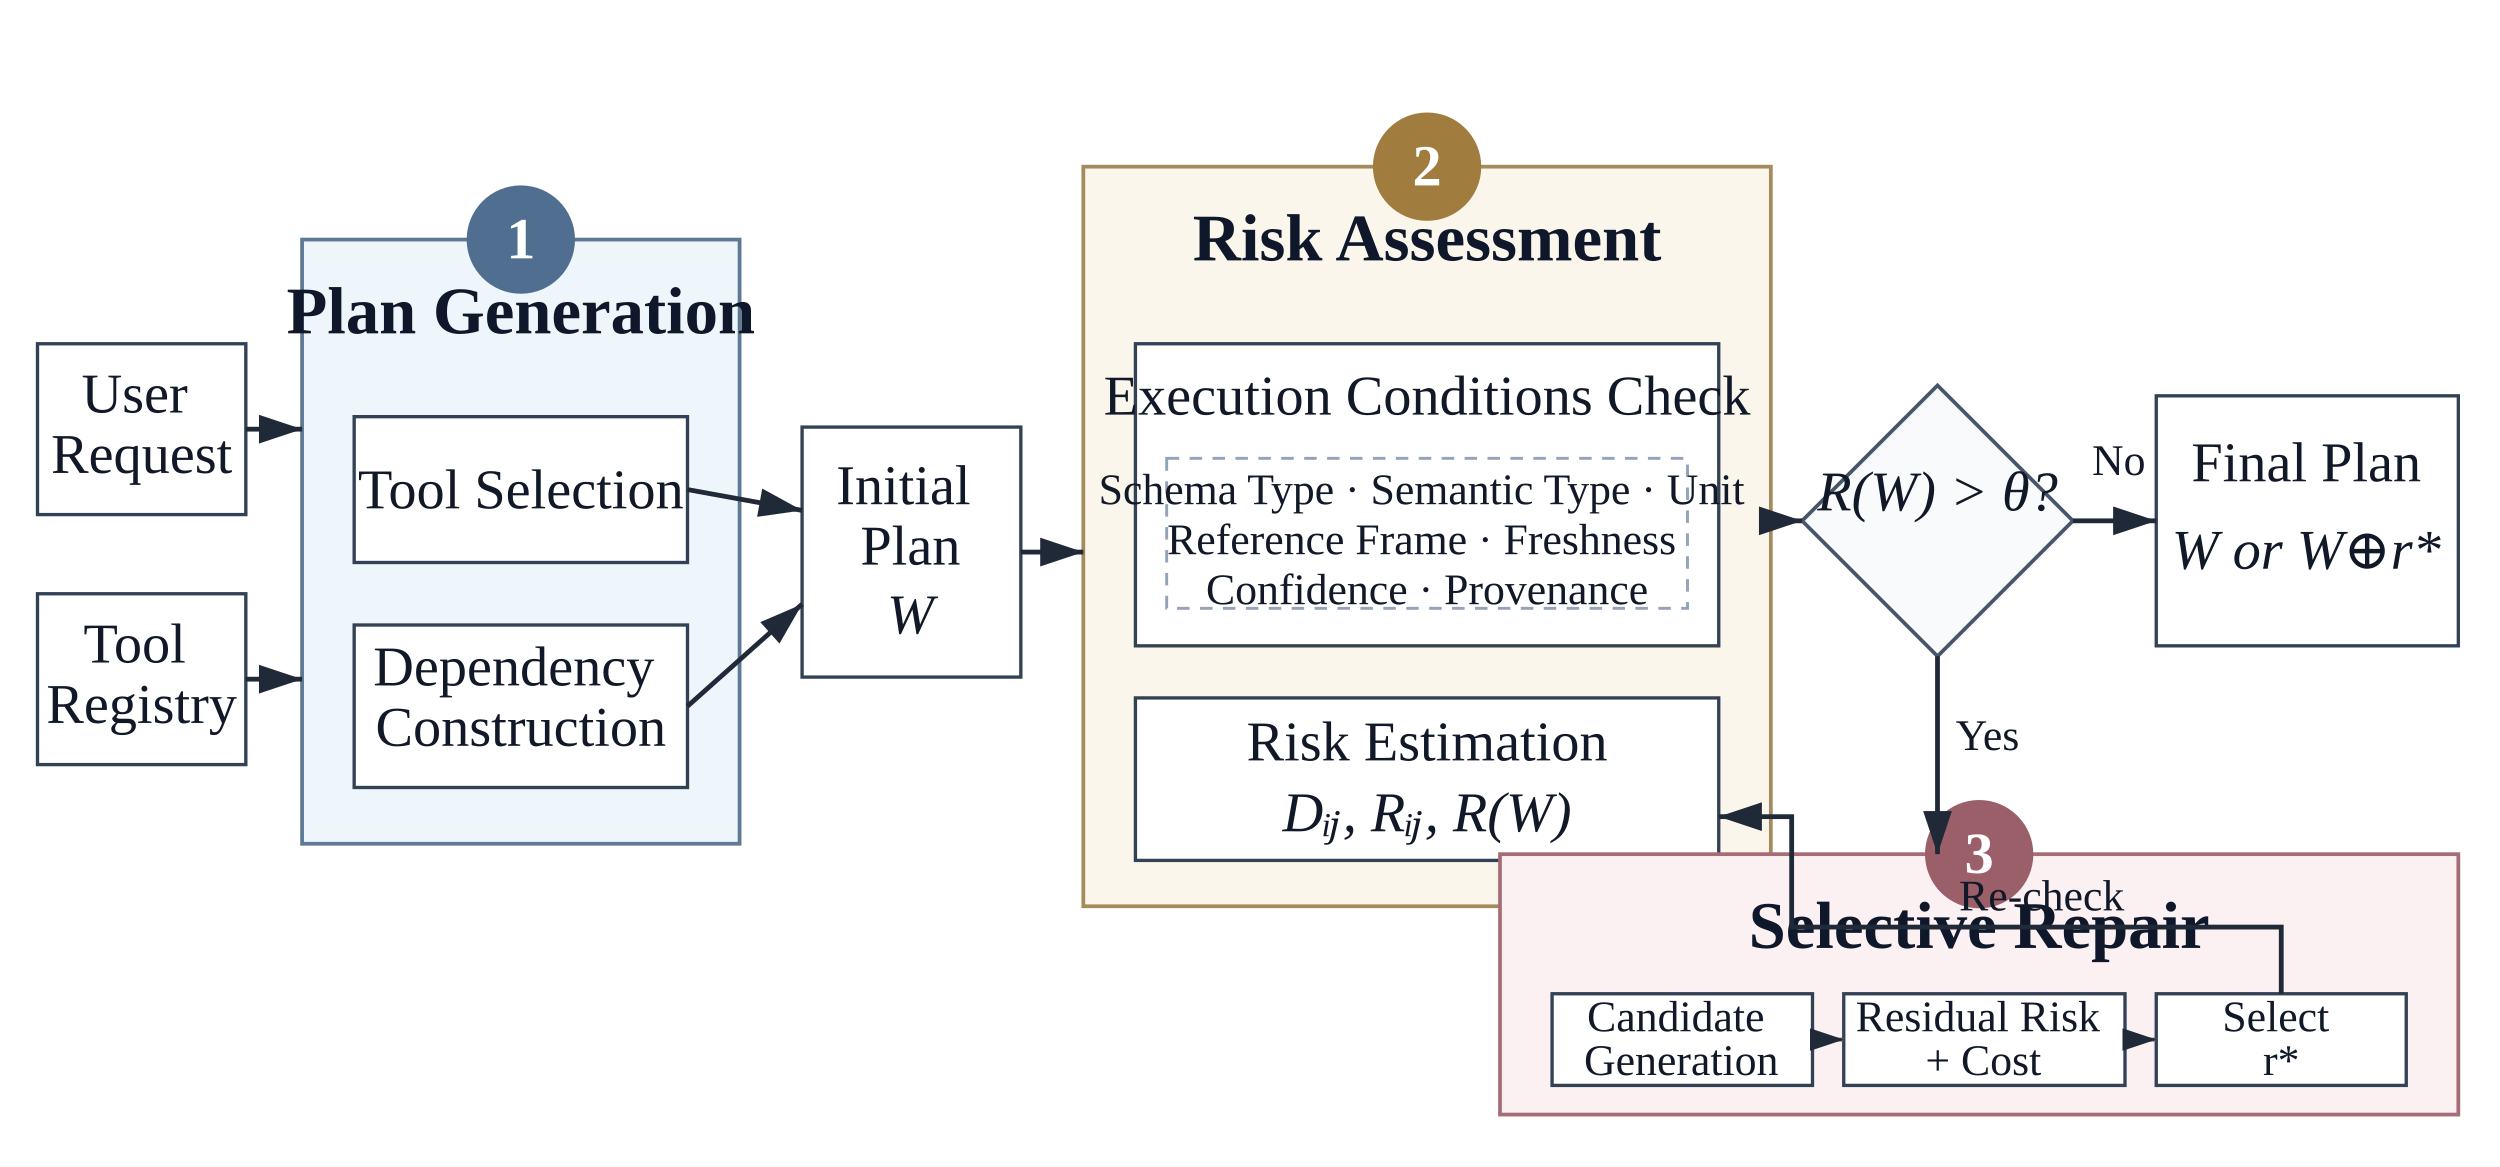
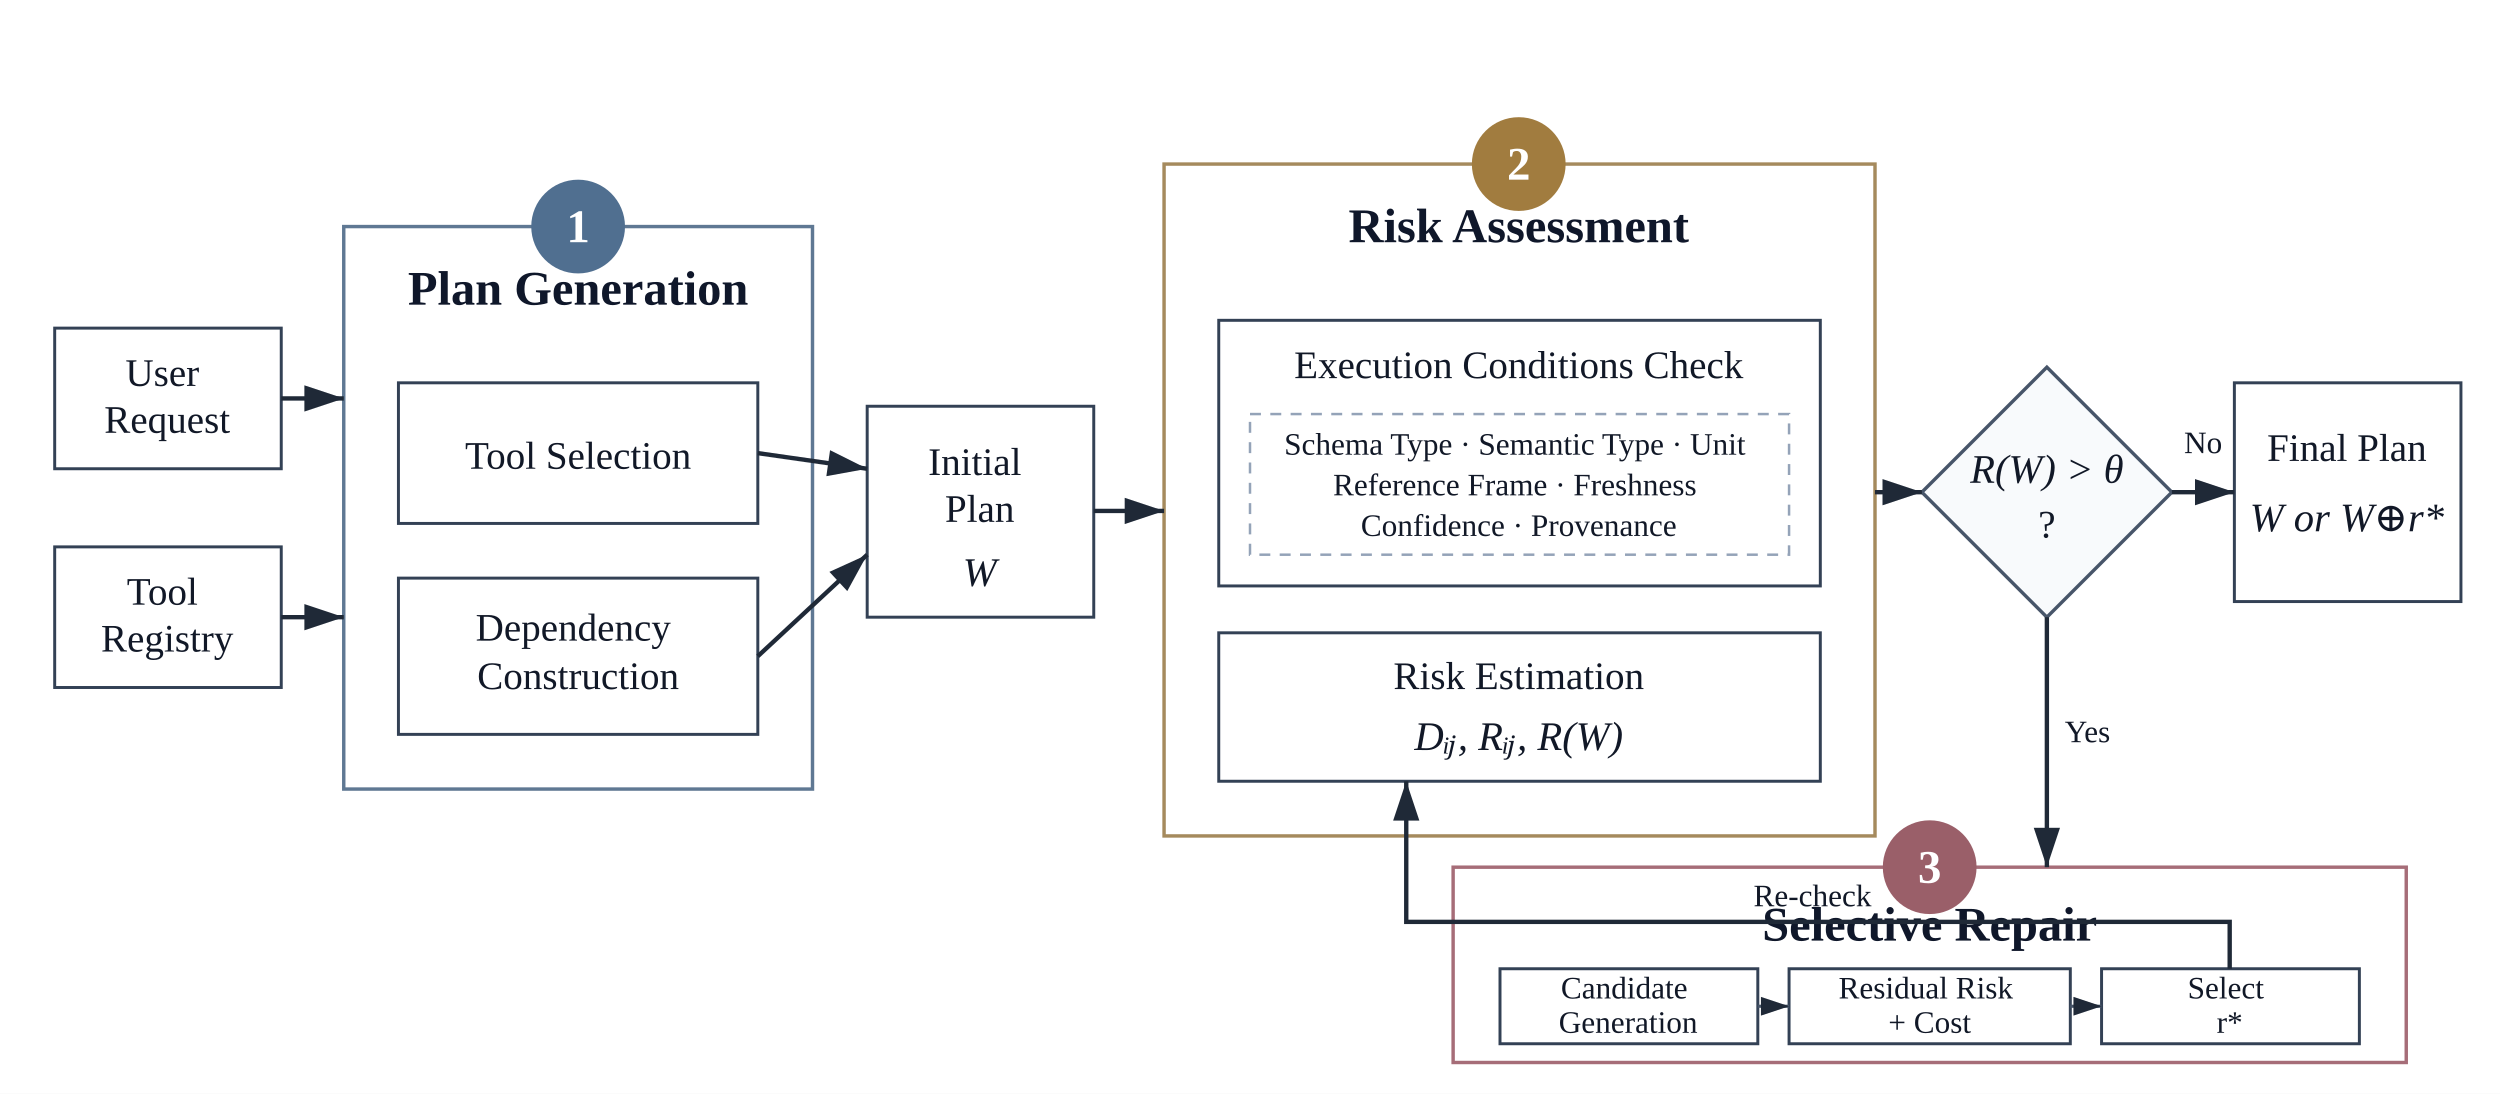
- <svg xmlns="http://www.w3.org/2000/svg" width="1200" height="560" viewBox="0 0 1200 560" preserveAspectRatio="xMidYMid meet">
+ <svg xmlns="http://www.w3.org/2000/svg" width="1600" height="700" viewBox="0 0 1600 700" preserveAspectRatio="xMidYMid meet">
  <defs>
    <marker id="arrow" markerWidth="10" markerHeight="10" refX="9" refY="3" orient="auto" markerUnits="strokeWidth">
      <path d="M0,0 L0,6 L9,3 z" fill="#1f2937" />
    </marker>
    <style>
-       .panel{stroke-width:1.8}
-       .box{fill:#ffffff;stroke:#334155;stroke-width:1.6}
-       .dash{fill:#ffffff;stroke:#94a3b8;stroke-width:1.4;stroke-dasharray:6 5}
-       .num{font:700 28px 'Times New Roman',serif;fill:#ffffff;text-anchor:middle}
-       .head{font:700 32px 'Times New Roman',serif;fill:#0f172a;text-anchor:middle}
-       .main{font:400 27px 'Times New Roman',serif;fill:#111827;text-anchor:middle}
-       .small{font:400 21px 'Times New Roman',serif;fill:#111827;text-anchor:middle}
-       .math{font:italic 27px 'Times New Roman',serif;fill:#111827;text-anchor:middle}
-       .line{stroke:#1f2937;stroke-width:2.3;fill:none;marker-end:url(#arrow)}
-       .thin{stroke:#475569;stroke-width:1.8;fill:none;marker-end:url(#arrow)}
+       .panel{stroke-width:2.2;fill:#fff}
+       .box{fill:#fff;stroke:#334155;stroke-width:1.9}
+       .dash{fill:#fff;stroke:#94a3b8;stroke-width:1.6;stroke-dasharray:7 6}
+       .num{font:700 30px 'Times New Roman',serif;fill:#fff;text-anchor:middle}
+       .head{font:700 31px 'Times New Roman',serif;fill:#0f172a;text-anchor:middle}
+       .main{font:400 25px 'Times New Roman',serif;fill:#111827;text-anchor:middle}
+       .small{font:400 20px 'Times New Roman',serif;fill:#111827;text-anchor:middle}
+       .math{font:italic 26px 'Times New Roman',serif;fill:#111827;text-anchor:middle}
+       .line{stroke:#1f2937;stroke-width:2.8;fill:none;marker-end:url(#arrow)}
+       .thin{stroke:#475569;stroke-width:2;fill:none;marker-end:url(#arrow)}
    </style>
  </defs>
-   <rect x="0" y="0" width="1200" height="560" fill="#ffffff" />
-   <rect x="18" y="165" width="100" height="82" class="box" />
-   <text x="68" y="198" class="main">
-     <tspan x="68">User</tspan>
-     <tspan x="68" dy="29">Request</tspan>
+   <rect x="0" y="0" width="1600" height="700" fill="#ffffff" />
+   <rect x="35" y="210" width="145" height="90" class="box" />
+   <text x="107" y="247" class="main">
+     <tspan x="107">User</tspan>
+     <tspan x="107" dy="30">Request</tspan>
  </text>
-   <rect x="18" y="285" width="100" height="82" class="box" />
-   <text x="68" y="318" class="main">
-     <tspan x="68">Tool</tspan>
-     <tspan x="68" dy="29">Registry</tspan>
+   <rect x="35" y="350" width="145" height="90" class="box" />
+   <text x="107" y="387" class="main">
+     <tspan x="107">Tool</tspan>
+     <tspan x="107" dy="30">Registry</tspan>
  </text>
-   <rect x="145" y="115" width="210" height="290" fill="#eef5fb" stroke="#5f7893" class="panel" />
-   <circle cx="250" cy="115" r="26" fill="#506f90" />
-   <text x="250" y="124" class="num">1</text>
-   <text x="250" y="160" class="head">Plan Generation</text>
-   <rect x="170" y="200" width="160" height="70" class="box" />
-   <text x="250" y="244" class="main">Tool Selection</text>
-   <rect x="170" y="300" width="160" height="78" class="box" />
-   <text x="250" y="329" class="main">
-     <tspan x="250">Dependency</tspan>
-     <tspan x="250" dy="29">Construction</tspan>
+   <rect x="220" y="145" width="300" height="360" fill="#eef5fb" stroke="#5f7893" class="panel" />
+   <circle cx="370" cy="145" r="30" fill="#506f90" />
+   <text x="370" y="155" class="num">1</text>
+   <text x="370" y="195" class="head">Plan Generation</text>
+   <rect x="255" y="245" width="230" height="90" class="box" />
+   <text x="370" y="300" class="main">Tool Selection</text>
+   <rect x="255" y="370" width="230" height="100" class="box" />
+   <text x="370" y="410" class="main">
+     <tspan x="370">Dependency</tspan>
+     <tspan x="370" dy="31">Construction</tspan>
  </text>
-   <rect x="385" y="205" width="105" height="120" class="box" />
-   <text x="437" y="242" class="main">
-     <tspan x="437">Initial</tspan>
-     <tspan x="437" dy="29">Plan</tspan>
+   <rect x="555" y="260" width="145" height="135" class="box" />
+   <text x="627" y="304" class="main">
+     <tspan x="627">Initial</tspan>
+     <tspan x="627" dy="30">Plan</tspan>
  </text>
-   <text x="437" y="304" class="math">W</text>
-   <rect x="520" y="80" width="330" height="355" fill="#fbf6ec" stroke="#a58a5d" class="panel" />
-   <circle cx="685" cy="80" r="26" fill="#a17c3f" />
-   <text x="685" y="89" class="num">2</text>
-   <text x="685" y="125" class="head">Risk Assessment</text>
-   <rect x="545" y="165" width="280" height="145" class="box" />
-   <text x="685" y="199" class="main">Execution Conditions Check</text>
-   <rect x="560" y="220" width="250" height="72" class="dash" />
-   <text x="685" y="242" class="small">
-     <tspan x="685">Schema Type · Semantic Type · Unit</tspan>
-     <tspan x="685" dy="24">Reference Frame · Freshness</tspan>
-     <tspan x="685" dy="24">Confidence · Provenance</tspan>
+   <text x="627" y="375" class="math">W</text>
+   <rect x="745" y="105" width="455" height="430" fill="#fbf6ec" stroke="#a58a5d" class="panel" />
+   <circle cx="972" cy="105" r="30" fill="#a17c3f" />
+   <text x="972" y="115" class="num">2</text>
+   <text x="972" y="155" class="head">Risk Assessment</text>
+   <rect x="780" y="205" width="385" height="170" class="box" />
+   <text x="972" y="242" class="main">Execution Conditions Check</text>
+   <rect x="800" y="265" width="345" height="90" class="dash" />
+   <text x="972" y="291" class="small">
+     <tspan x="972">Schema Type · Semantic Type · Unit</tspan>
+     <tspan x="972" dy="26">Reference Frame · Freshness</tspan>
+     <tspan x="972" dy="26">Confidence · Provenance</tspan>
  </text>
-   <rect x="545" y="335" width="280" height="78" class="box" />
-   <text x="685" y="365" class="main">Risk Estimation</text>
-   <text x="685" y="399" class="math">Dᵢⱼ, Rᵢⱼ, R(W)</text>
-   <polygon points="930,185 995,250 930,315 865,250" fill="#f8fafc" stroke="#475569" stroke-width="1.8" />
-   <text x="930" y="245" class="math">R(W) &gt; θ?</text>
-   <rect x="1035" y="190" width="145" height="120" class="box" />
-   <text x="1107" y="231" class="main">Final Plan</text>
-   <text x="1107" y="273" class="math">W or W⊕r*</text>
-   <rect x="720" y="410" width="460" height="125" fill="#fbf0f2" stroke="#a66d78" class="panel" />
-   <circle cx="950" cy="410" r="26" fill="#9a5f69" />
-   <text x="950" y="419" class="num">3</text>
-   <text x="950" y="455" class="head">Selective Repair</text>
-   <rect x="745" y="477" width="125" height="44" class="box" />
-   <text x="807" y="495" class="small">
-     <tspan x="807">Candidate</tspan>
-     <tspan x="807" dy="21">Generation</tspan>
+   <rect x="780" y="405" width="385" height="95" class="box" />
+   <text x="972" y="441" class="main">Risk Estimation</text>
+   <text x="972" y="480" class="math">Dᵢⱼ, Rᵢⱼ, R(W)</text>
+   <polygon points="1310,235 1390,315 1310,395 1230,315" fill="#f8fafc" stroke="#475569" stroke-width="2.2" />
+   <text x="1310" y="309" class="math">R(W) &gt; θ</text>
+   <text x="1310" y="344" class="main">?</text>
+   <rect x="1430" y="245" width="145" height="140" class="box" />
+   <text x="1502" y="295" class="main">Final Plan</text>
+   <text x="1502" y="340" class="math">W or W⊕r*</text>
+   <rect x="930" y="555" width="610" height="125" fill="#fbf0f2" stroke="#a66d78" class="panel" />
+   <circle cx="1235" cy="555" r="30" fill="#9a5f69" />
+   <text x="1235" y="565" class="num">3</text>
+   <text x="1235" y="602" class="head">Selective Repair</text>
+   <rect x="960" y="620" width="165" height="48" class="box" />
+   <text x="1042" y="639" class="small">
+     <tspan x="1042">Candidate</tspan>
+     <tspan x="1042" dy="22">Generation</tspan>
  </text>
-   <rect x="885" y="477" width="135" height="44" class="box" />
-   <text x="952" y="495" class="small">
-     <tspan x="952">Residual Risk</tspan>
-     <tspan x="952" dy="21">+ Cost</tspan>
+   <rect x="1145" y="620" width="180" height="48" class="box" />
+   <text x="1235" y="639" class="small">
+     <tspan x="1235">Residual Risk</tspan>
+     <tspan x="1235" dy="22">+ Cost</tspan>
  </text>
-   <rect x="1035" y="477" width="120" height="44" class="box" />
-   <text x="1095" y="495" class="small">
-     <tspan x="1095">Select</tspan>
-     <tspan x="1095" dy="21">r*</tspan>
+   <rect x="1345" y="620" width="165" height="48" class="box" />
+   <text x="1427" y="639" class="small">
+     <tspan x="1427">Select</tspan>
+     <tspan x="1427" dy="22">r*</tspan>
  </text>
-   <line x1="118" y1="206" x2="145" y2="206" class="line" />
-   <line x1="118" y1="326" x2="145" y2="326" class="line" />
-   <line x1="330" y1="235" x2="385" y2="245" class="line" />
-   <line x1="330" y1="339" x2="385" y2="290" class="line" />
-   <line x1="490" y1="265" x2="520" y2="265" class="line" />
-   <line x1="850" y1="250" x2="865" y2="250" class="line" />
-   <line x1="995" y1="250" x2="1035" y2="250" class="line" />
-   <text x="1017" y="228" class="small">No</text>
-   <path d="M930 315 L930 410" class="line" />
-   <text x="954" y="360" class="small">Yes</text>
-   <line x1="870" y1="499" x2="885" y2="499" class="thin" />
-   <line x1="1020" y1="499" x2="1035" y2="499" class="thin" />
-   <path d="M1095 477 L1095 445 L860 445 L860 392 L825 392" class="line" />
-   <text x="980" y="437" class="small">Re-check</text>
+   <line x1="180" y1="255" x2="220" y2="255" class="line" />
+   <line x1="180" y1="395" x2="220" y2="395" class="line" />
+   <line x1="485" y1="290" x2="555" y2="300" class="line" />
+   <line x1="485" y1="420" x2="555" y2="355" class="line" />
+   <line x1="700" y1="327" x2="745" y2="327" class="line" />
+   <line x1="1200" y1="315" x2="1230" y2="315" class="line" />
+   <line x1="1390" y1="315" x2="1430" y2="315" class="line" />
+   <text x="1410" y="290" class="small">No</text>
+   <path d="M1310 395 L1310 555" class="line" />
+   <text x="1336" y="475" class="small">Yes</text>
+   <line x1="1125" y1="644" x2="1145" y2="644" class="thin" />
+   <line x1="1325" y1="644" x2="1345" y2="644" class="thin" />
+   <path d="M1427 620 L1427 590 L900 590 L900 500" class="line" />
+   <text x="1160" y="580" class="small">Re-check</text>
</svg>
